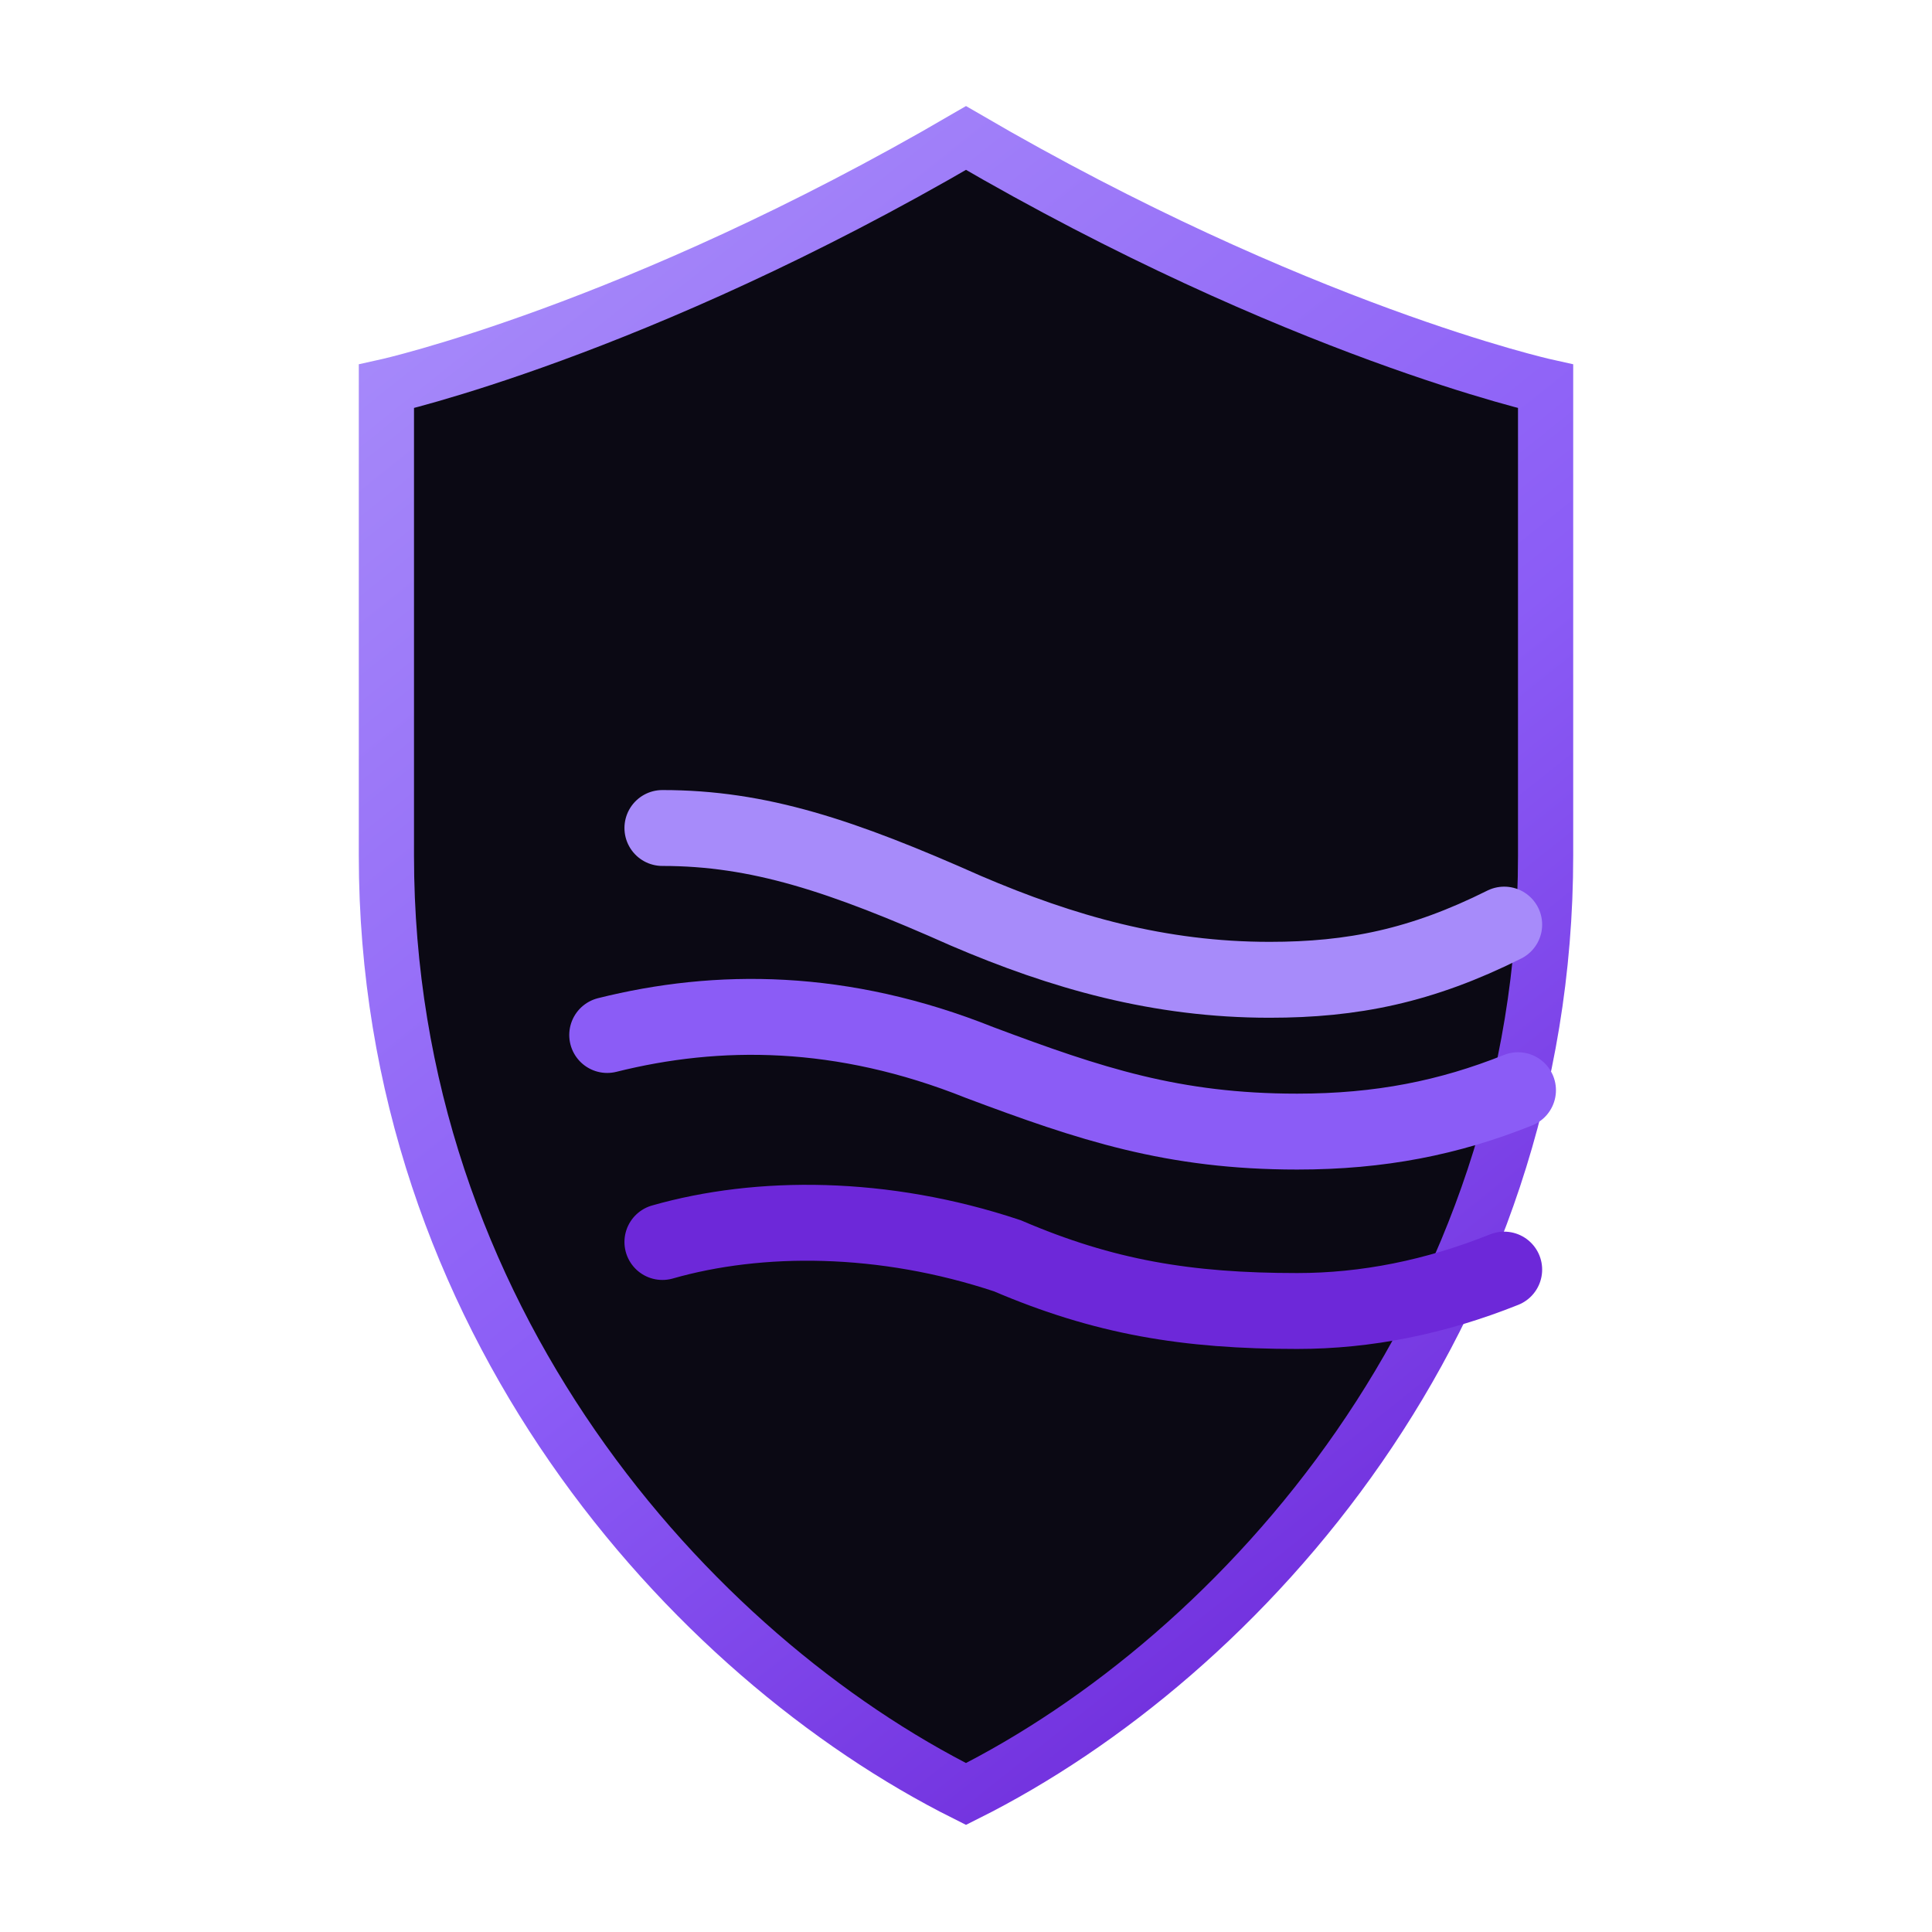
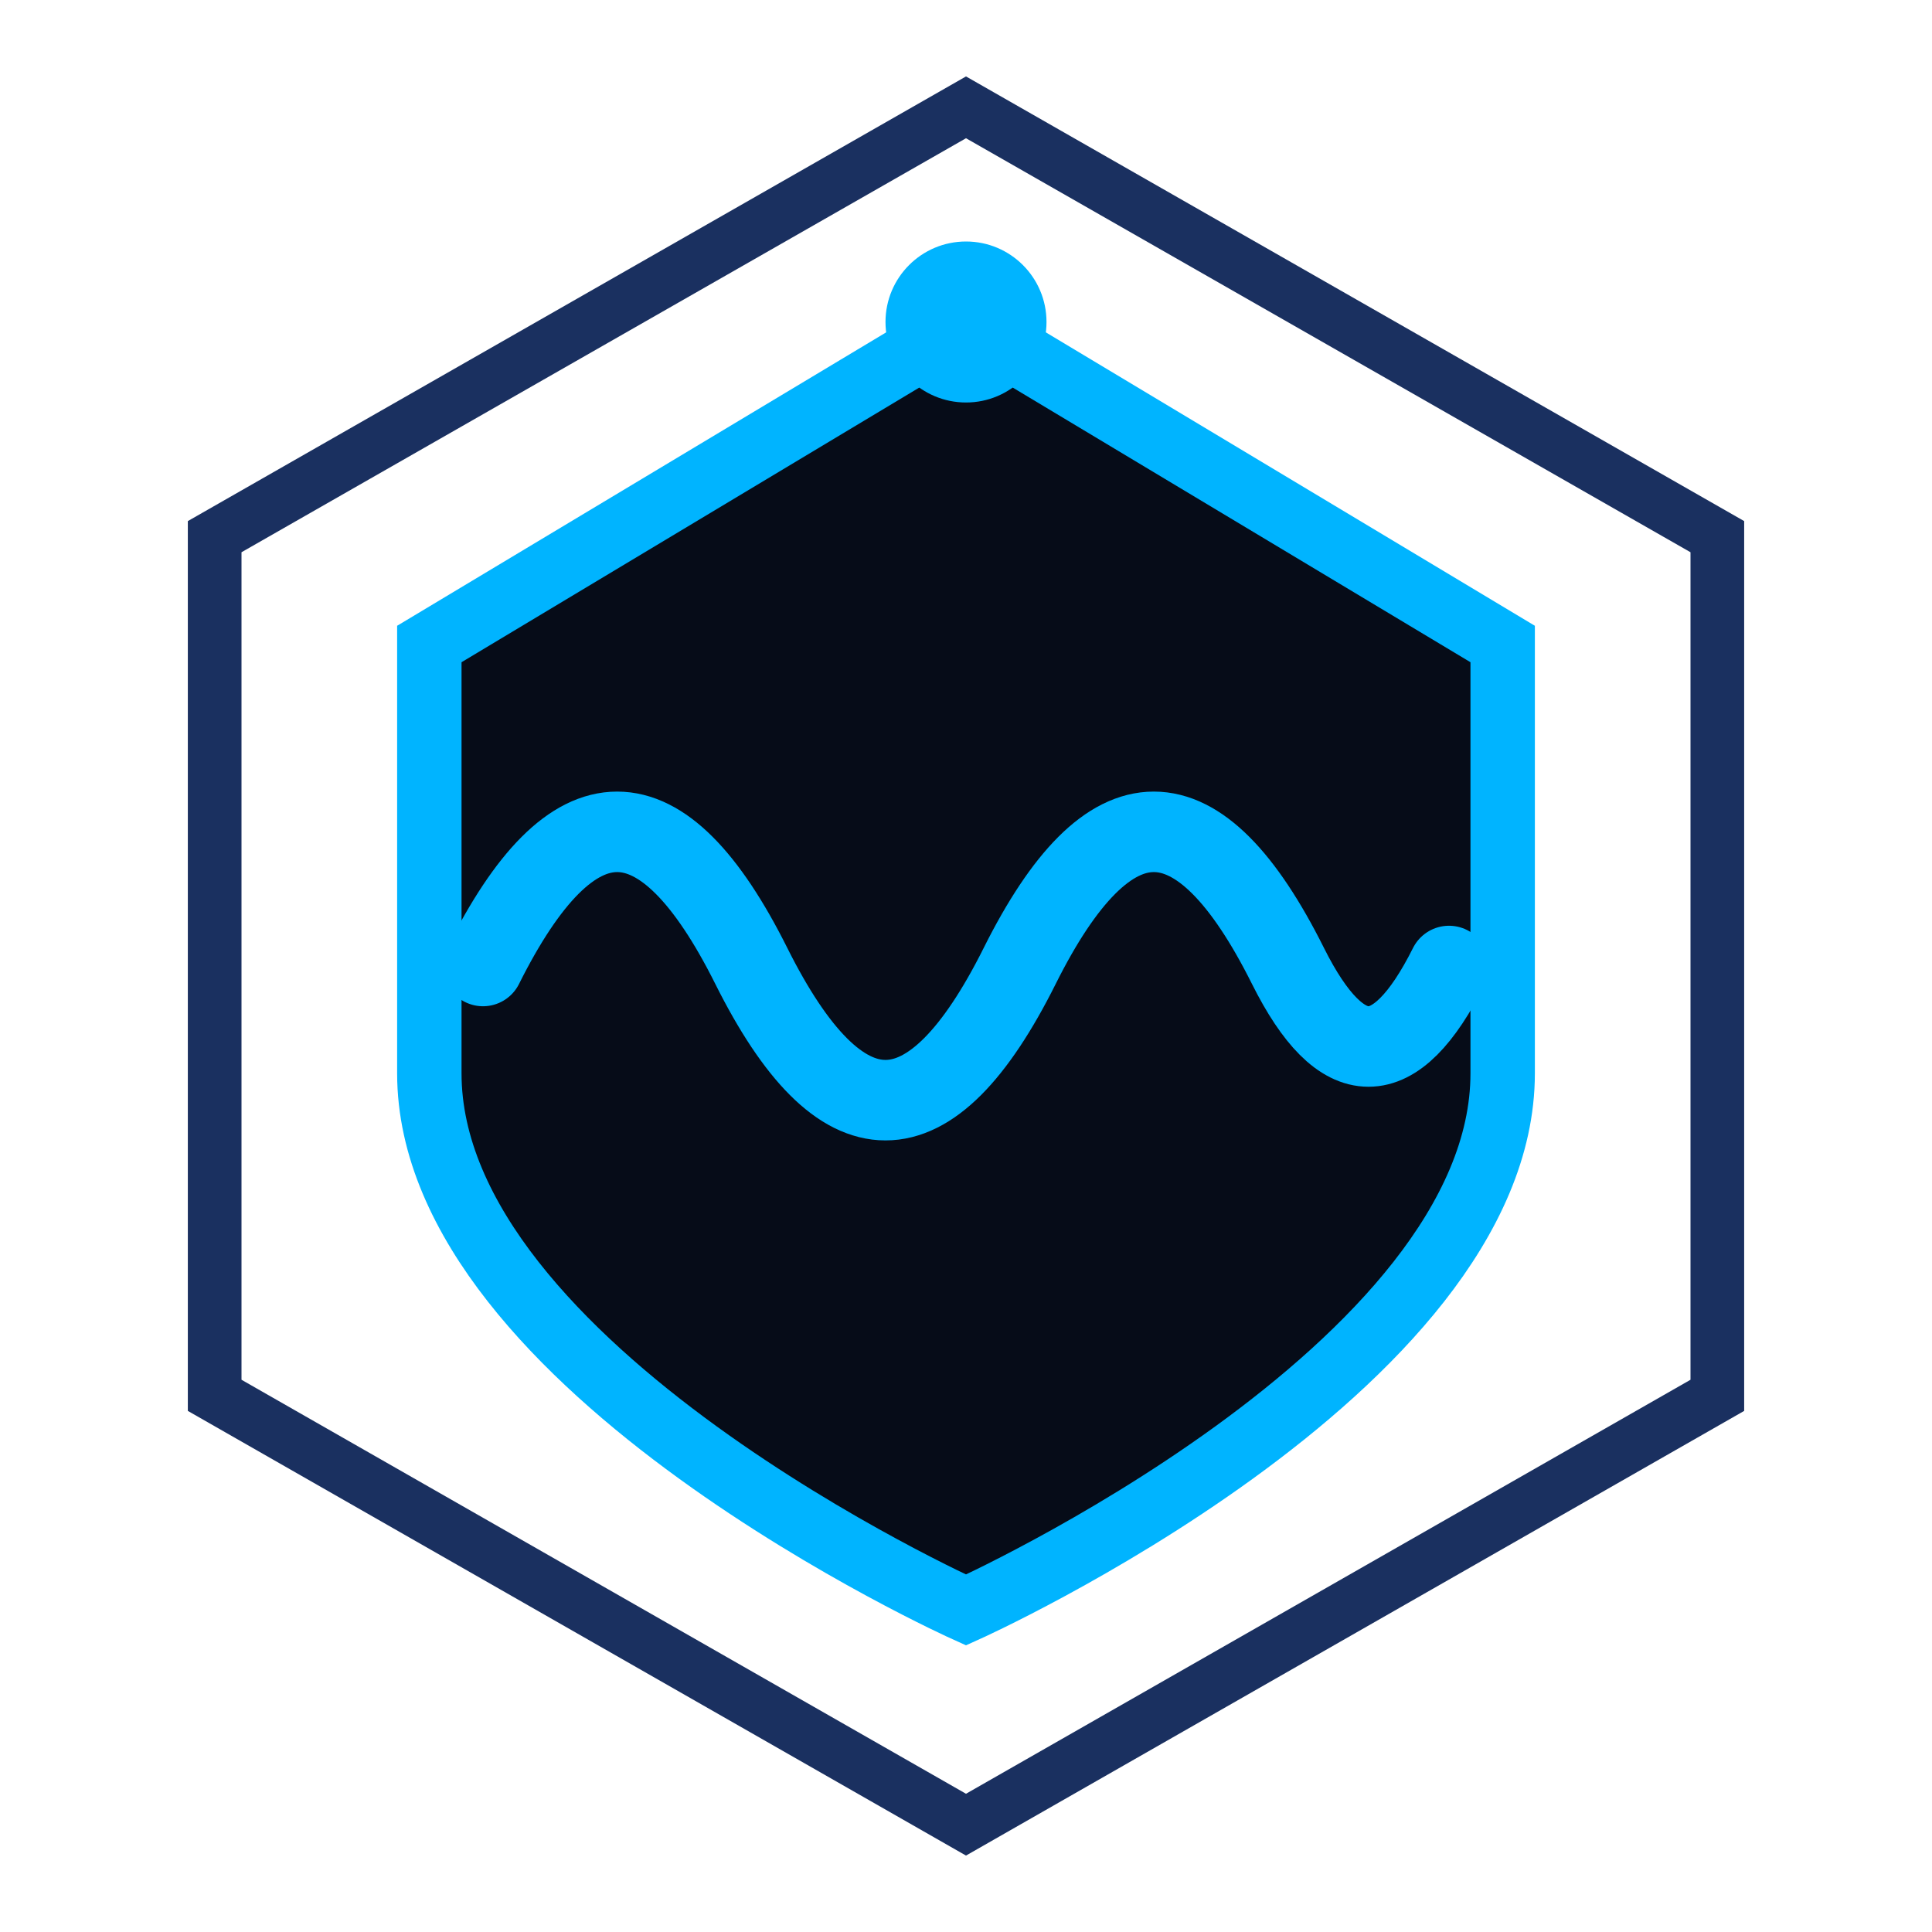
- <svg xmlns="http://www.w3.org/2000/svg" width="512" height="512" viewBox="0 0 140 140" fill="none" role="img" aria-labelledby="sw-title sw-desc">
-   <defs>
-     <linearGradient id="sw-stroke" x1="30" y1="18" x2="110" y2="118" gradientUnits="userSpaceOnUse">
-       <stop offset="0" stop-color="#A78BFA" />
-       <stop offset="0.55" stop-color="#8B5CF6" />
-       <stop offset="1" stop-color="#6D28D9" />
-     </linearGradient>
-   </defs>
-   <path d="M70 10C46 24 28 28 28 28v34c0 33.5 22 58 42 68 20-10 42-34.5 42-68V28s-18-4-42-18z" fill="#0B0914" stroke="url(#sw-stroke)" stroke-width="4" />
-   <path d="M48 60c7 0 13 2 22 6 7 3 14 5 22 5 6 0 11-1 17-4" stroke="#A78BFA" stroke-width="5.5" stroke-linecap="round" />
-   <path d="M44 75c8-2 17-2 27 2 8 3 14 5 23 5 6 0 11-1 16-3" stroke="#8B5CF6" stroke-width="5.5" stroke-linecap="round" />
-   <path d="M48 90c7-2 16-2 25 1 7 3 13 4 21 4 5 0 10-1 15-3" stroke="#6D28D9" stroke-width="5.5" stroke-linecap="round" />
+ <svg xmlns="http://www.w3.org/2000/svg" width="36" height="36" viewBox="0 0 36 36" fill="none" role="img" aria-labelledby="sw-logo-title">
+   <path d="M18 2L32 10V26L18 34L4 26V10L18 2Z" stroke="#1a3060" stroke-width="1" fill="none" />
+   <path d="M18 6L28 12V20C28 25.5 18 30 18 30C18 30 8 25.5 8 20V12L18 6Z" fill="#060c18" stroke="#00b4ff" stroke-width="1.2" />
+   <path d="M9 18 Q11.5 13 14 18 Q16.5 23 19 18 Q21.5 13 24 18 Q25.5 21 27 18" stroke="#00b4ff" stroke-width="1.5" stroke-linecap="round" fill="none" />
+   <circle cx="18" cy="6" r="1.5" fill="#00b4ff" />
</svg>
